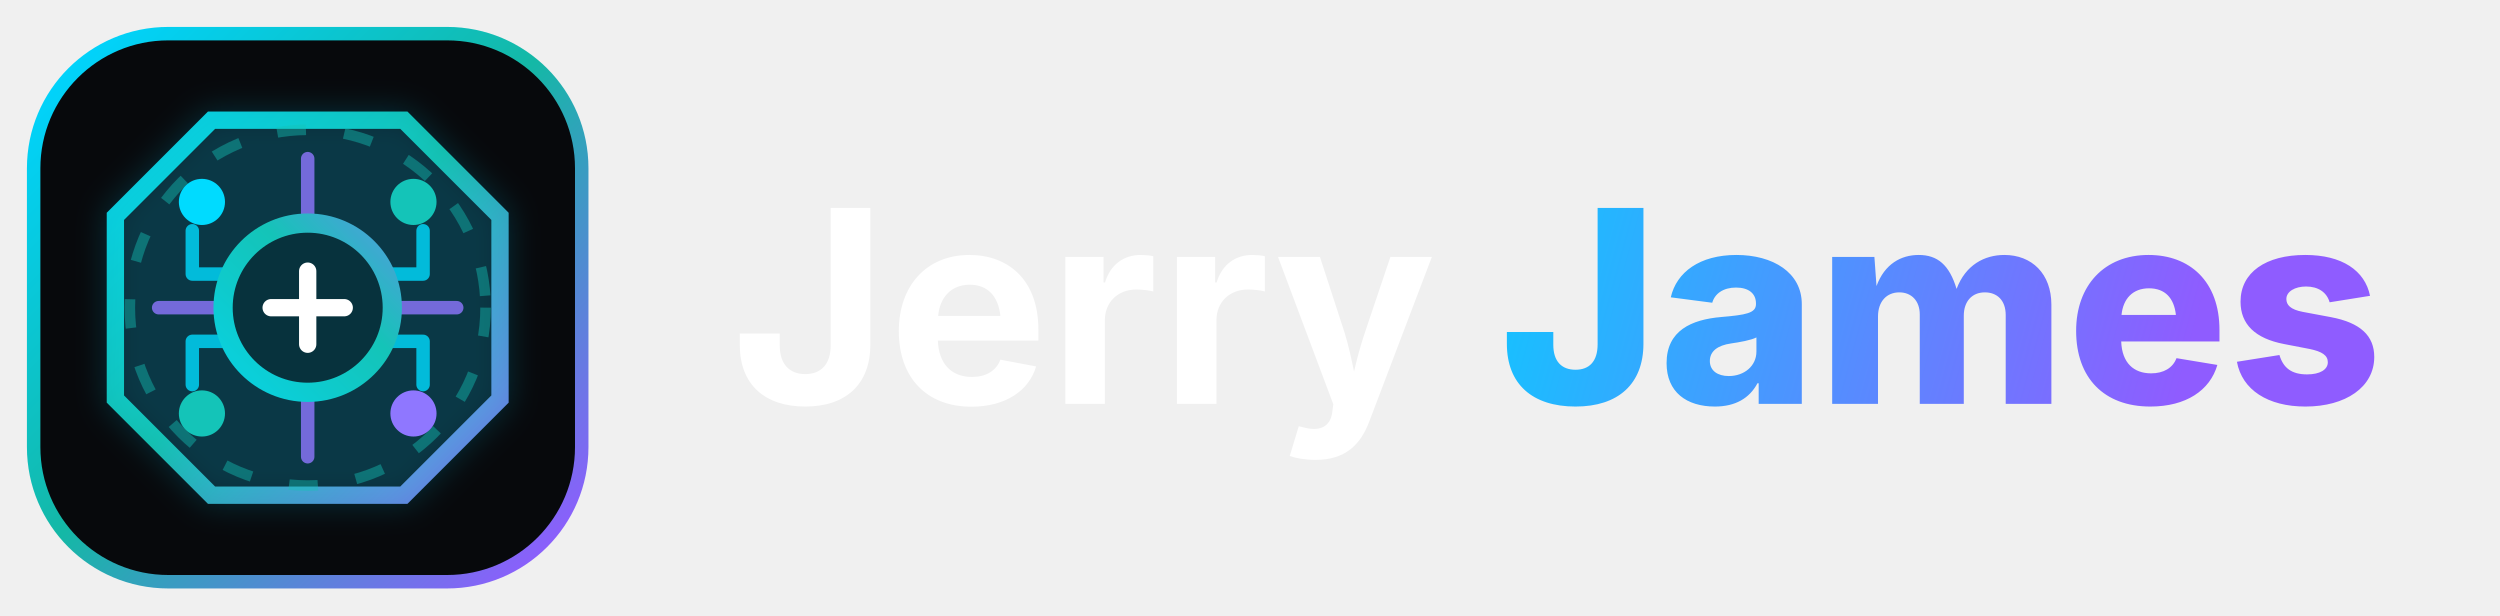
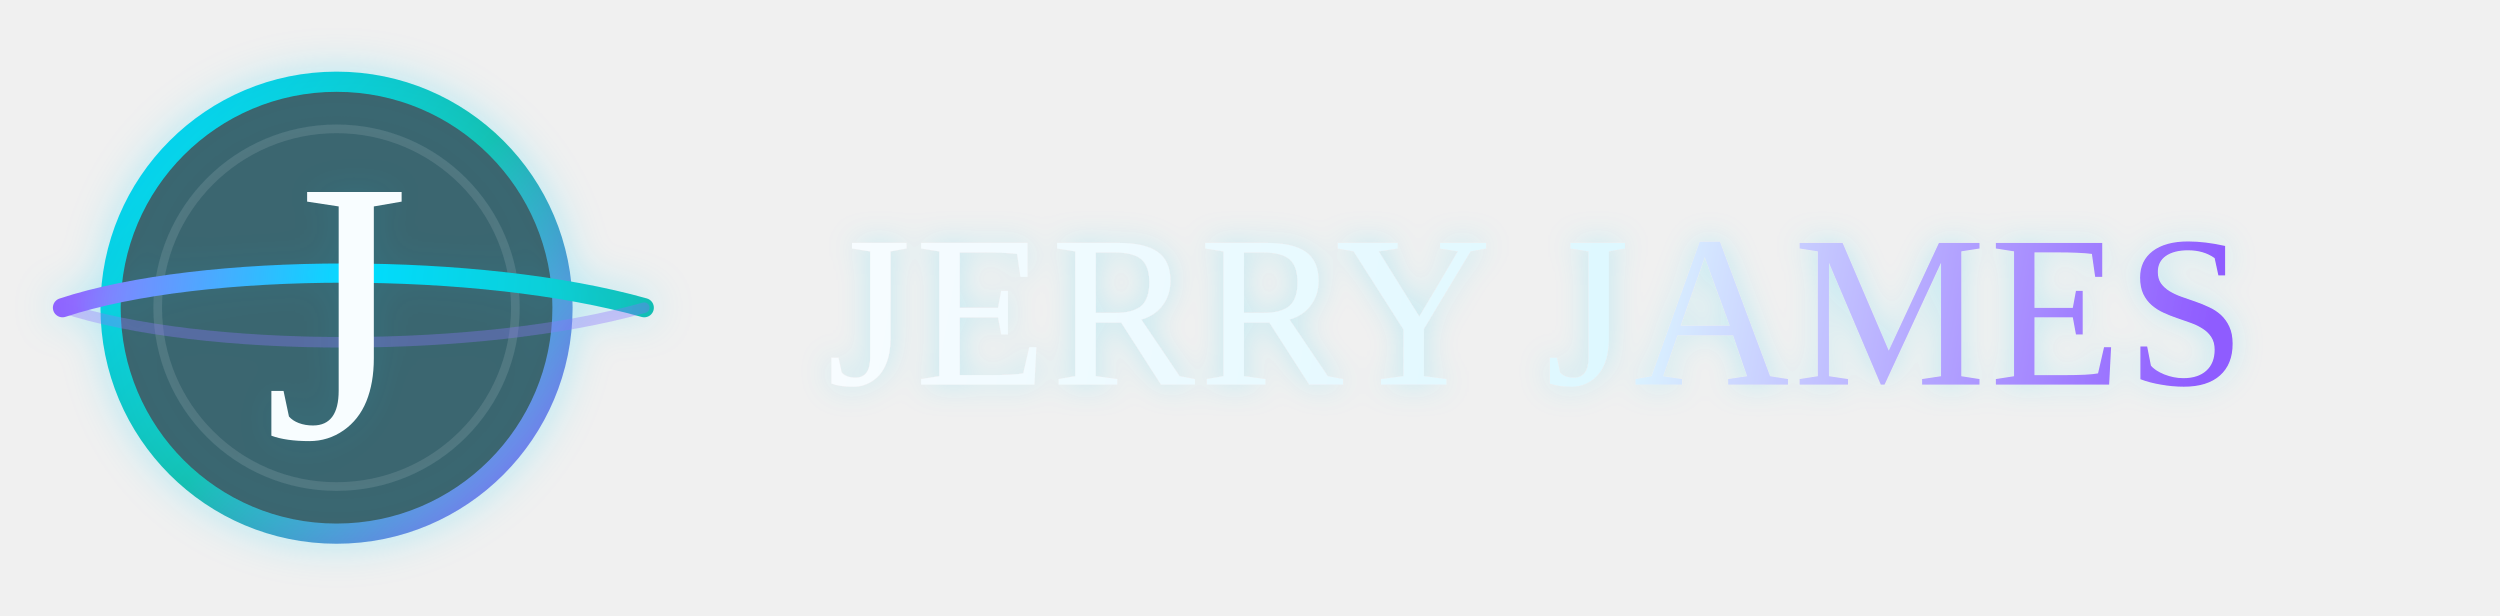
<svg xmlns="http://www.w3.org/2000/svg" width="260" height="64" viewBox="0 0 260 64" fill="none" role="img" aria-labelledby="title desc">
  <defs>
-     <linearGradient id="nexus-logo-frame-grad" x1="6" y1="6" x2="58" y2="58" gradientUnits="userSpaceOnUse">
+     <linearGradient id="jj-logo-ring" x1="10" y1="11" x2="59" y2="55" gradientUnits="userSpaceOnUse">
      <stop stop-color="#00D4FF" />
-       <stop offset="0.48" stop-color="#14B8A6" />
+       <stop offset="0.5" stop-color="#14B8A6" />
      <stop offset="1" stop-color="#8F5CFF" />
    </linearGradient>
-     <linearGradient id="nexus-logo-core-grad" x1="16" y1="48" x2="48" y2="16" gradientUnits="userSpaceOnUse">
-       <stop stop-color="#00D4FF" />
-       <stop offset="0.56" stop-color="#14B8A6" />
+     <linearGradient id="jj-logo-orbit" x1="8" y1="29" x2="71" y2="35" gradientUnits="userSpaceOnUse">
+       <stop stop-color="#8F5CFF" />
+       <stop offset="0.46" stop-color="#00D4FF" />
+       <stop offset="1" stop-color="#14B8A6" />
+     </linearGradient>
+     <linearGradient id="jj-logo-word" x1="87" y1="19" x2="228" y2="44" gradientUnits="userSpaceOnUse">
+       <stop stop-color="#F8FCFF" />
+       <stop offset="0.58" stop-color="#DDF8FF" />
      <stop offset="1" stop-color="#8F5CFF" />
    </linearGradient>
-     <linearGradient id="nexus-logo-wordmark-grad" x1="145" y1="21" x2="226" y2="43" gradientUnits="userSpaceOnUse">
-       <stop stop-color="#00D4FF" />
-       <stop offset="1" stop-color="#8F5CFF" />
-     </linearGradient>
-     <filter id="nexus-logo-glow" x="-5" y="-5" width="74" height="74" filterUnits="userSpaceOnUse" color-interpolation-filters="sRGB">
-       <feGaussianBlur stdDeviation="1.6" result="blur" />
-       <feColorMatrix in="blur" type="matrix" values="0 0 0 0 0.00 0 0 0 0 0.83 0 0 0 0 1.00 0 0 0 0.2 0" />
+     <filter id="jj-logo-soft-glow" x="-8" y="-8" width="90" height="80" filterUnits="userSpaceOnUse" color-interpolation-filters="sRGB">
+       <feGaussianBlur stdDeviation="2.1" result="blur" />
+       <feColorMatrix in="blur" type="matrix" values="0 0 0 0 0.00 0 0 0 0 0.83 0 0 0 0 1.00 0 0 0 0.28 0" />
      <feBlend in2="SourceGraphic" mode="screen" />
    </filter>
+     <filter id="jj-logo-word-glow" x="80" y="12" width="165" height="42" filterUnits="userSpaceOnUse" color-interpolation-filters="sRGB">
+       <feDropShadow dx="0" dy="0" stdDeviation="1.6" flood-color="#00D4FF" flood-opacity="0.22" />
+     </filter>
  </defs>
-   <rect x="3.5" y="3.5" width="57" height="57" rx="14" fill="#07090C" stroke="url(#nexus-logo-frame-grad)" stroke-width="1.4" />
-   <g filter="url(#nexus-logo-glow)">
-     <path d="M22 12.5H42L52 22.5V41.5L42 51.5H22L12 41.5V22.5L22 12.5Z" fill="#0A1118" stroke="url(#nexus-logo-frame-grad)" stroke-width="1.8" />
-     <circle cx="32" cy="32" r="18.5" stroke="#14B8A6" stroke-width="1.1" stroke-dasharray="3 4" opacity="0.42" />
-     <path d="M32 16.5V23.5M32 40.5V47.5M16.5 32H23.5M40.5 32H47.5" stroke="#8F5CFF" stroke-width="1.4" stroke-linecap="round" opacity="0.8" />
-     <path d="M20 40V35.5H25.5M44 24V28.5H38.5M20 24V28.5H25.5M44 40V35.5H38.5" stroke="#00D4FF" stroke-width="1.4" stroke-linecap="round" stroke-linejoin="round" opacity="0.8" />
-     <circle cx="32" cy="32" r="8.8" fill="#07090C" stroke="url(#nexus-logo-core-grad)" stroke-width="2" />
-     <path d="M28.2 32H35.8M32 28.2V35.8" stroke="#FFFFFF" stroke-width="1.8" stroke-linecap="round" />
-     <circle cx="21" cy="21" r="2.4" fill="#00D4FF" />
-     <circle cx="43" cy="21" r="2.4" fill="#14B8A6" />
-     <circle cx="43" cy="43" r="2.4" fill="#8F5CFF" />
-     <circle cx="21" cy="43" r="2.4" fill="#14B8A6" />
+   <g filter="url(#jj-logo-soft-glow)">
+     <circle cx="35" cy="32" r="23.5" fill="#07090C" fill-opacity="0.72" stroke="url(#jj-logo-ring)" stroke-width="2.1" />
+     <circle cx="35" cy="32" r="18.6" stroke="#F8FCFF" stroke-opacity="0.12" stroke-width="0.9" />
+     <path d="M6.5 32C21 27.2 50 27.2 67 32" stroke="url(#jj-logo-orbit)" stroke-width="2" stroke-linecap="round" />
+     <path d="M6.5 32C21 36.8 50 36.8 67 32" stroke="#8F5CFF" stroke-opacity="0.34" stroke-width="1.1" stroke-linecap="round" />
+     <text x="35" y="45.5" text-anchor="middle" fill="#F8FCFF" font-family="'Cinzel', 'Trajan Pro', Georgia, 'Times New Roman', serif" font-size="39" font-weight="500" letter-spacing="0">J</text>
  </g>
-   <text x="76" y="42" font-family="Outfit, Geist, Inter, Segoe UI, sans-serif" font-size="28" font-weight="650" letter-spacing="0">
-     <tspan fill="#FFFFFF">Jerry </tspan>
-     <tspan fill="url(#nexus-logo-wordmark-grad)" font-weight="800">James</tspan>
+   <text x="86" y="40" fill="url(#jj-logo-word)" filter="url(#jj-logo-word-glow)" font-family="'Cinzel', 'Trajan Pro', Georgia, 'Times New Roman', serif" font-size="22.5" font-weight="500" letter-spacing="0.4">
+     JERRY JAMES
  </text>
</svg>
